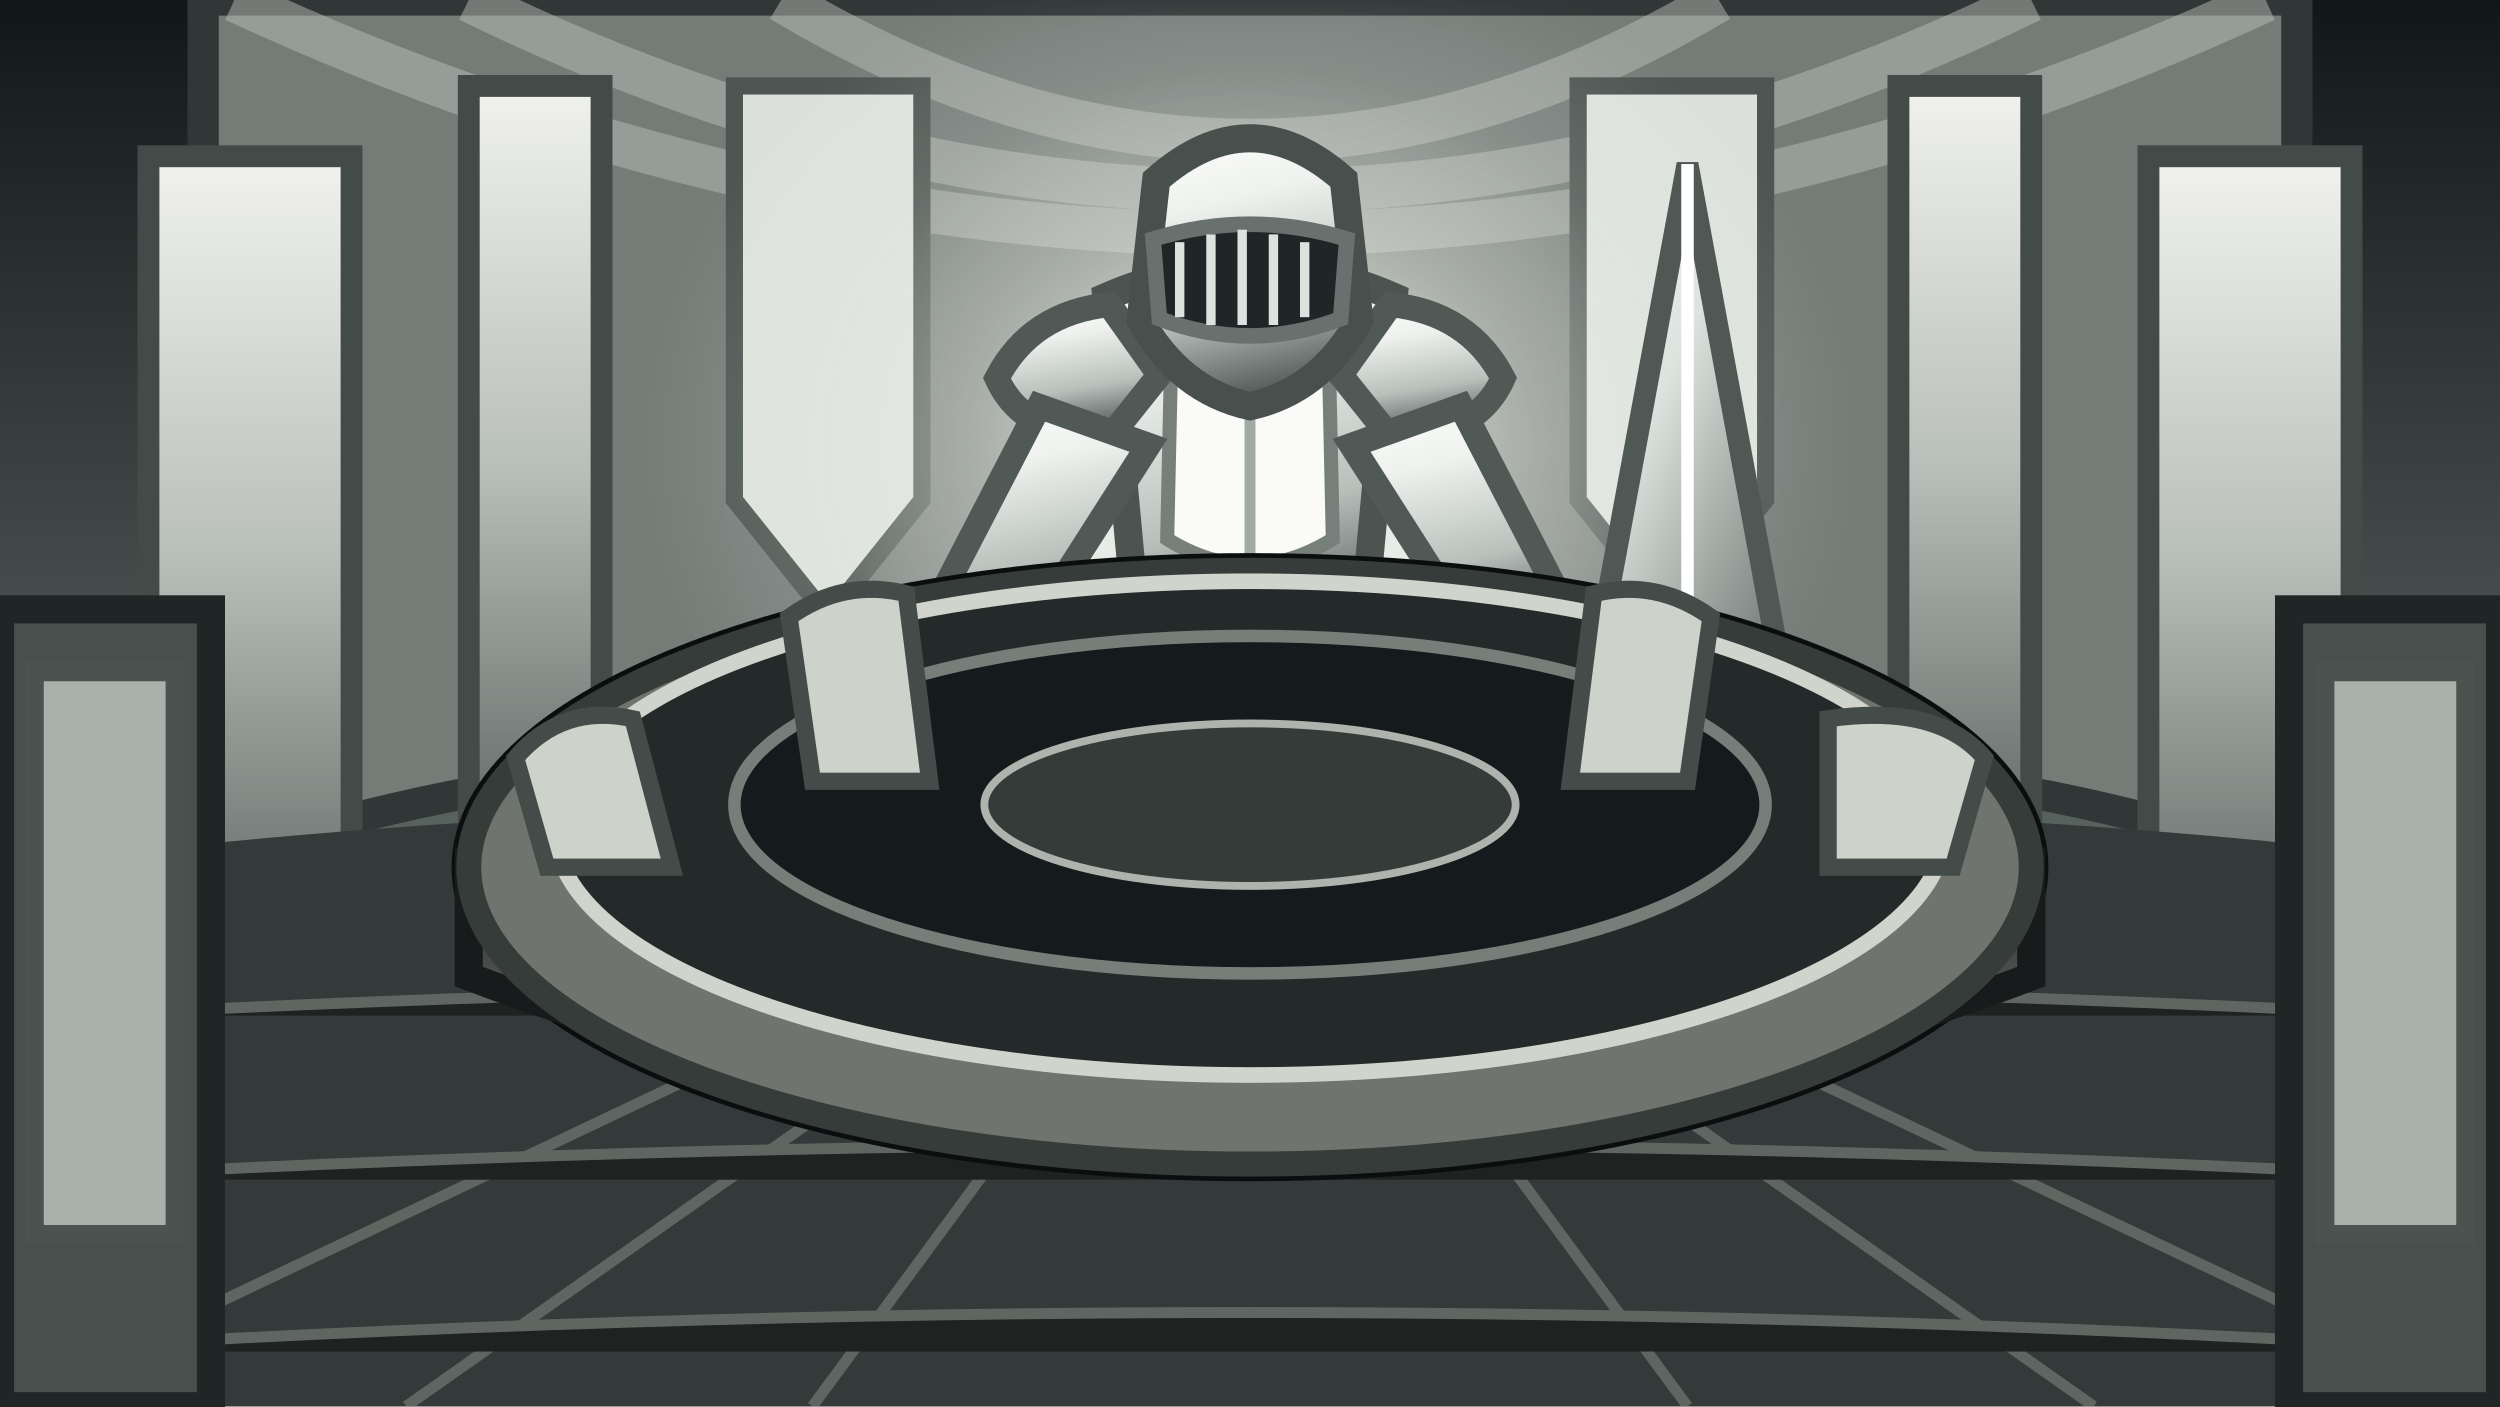
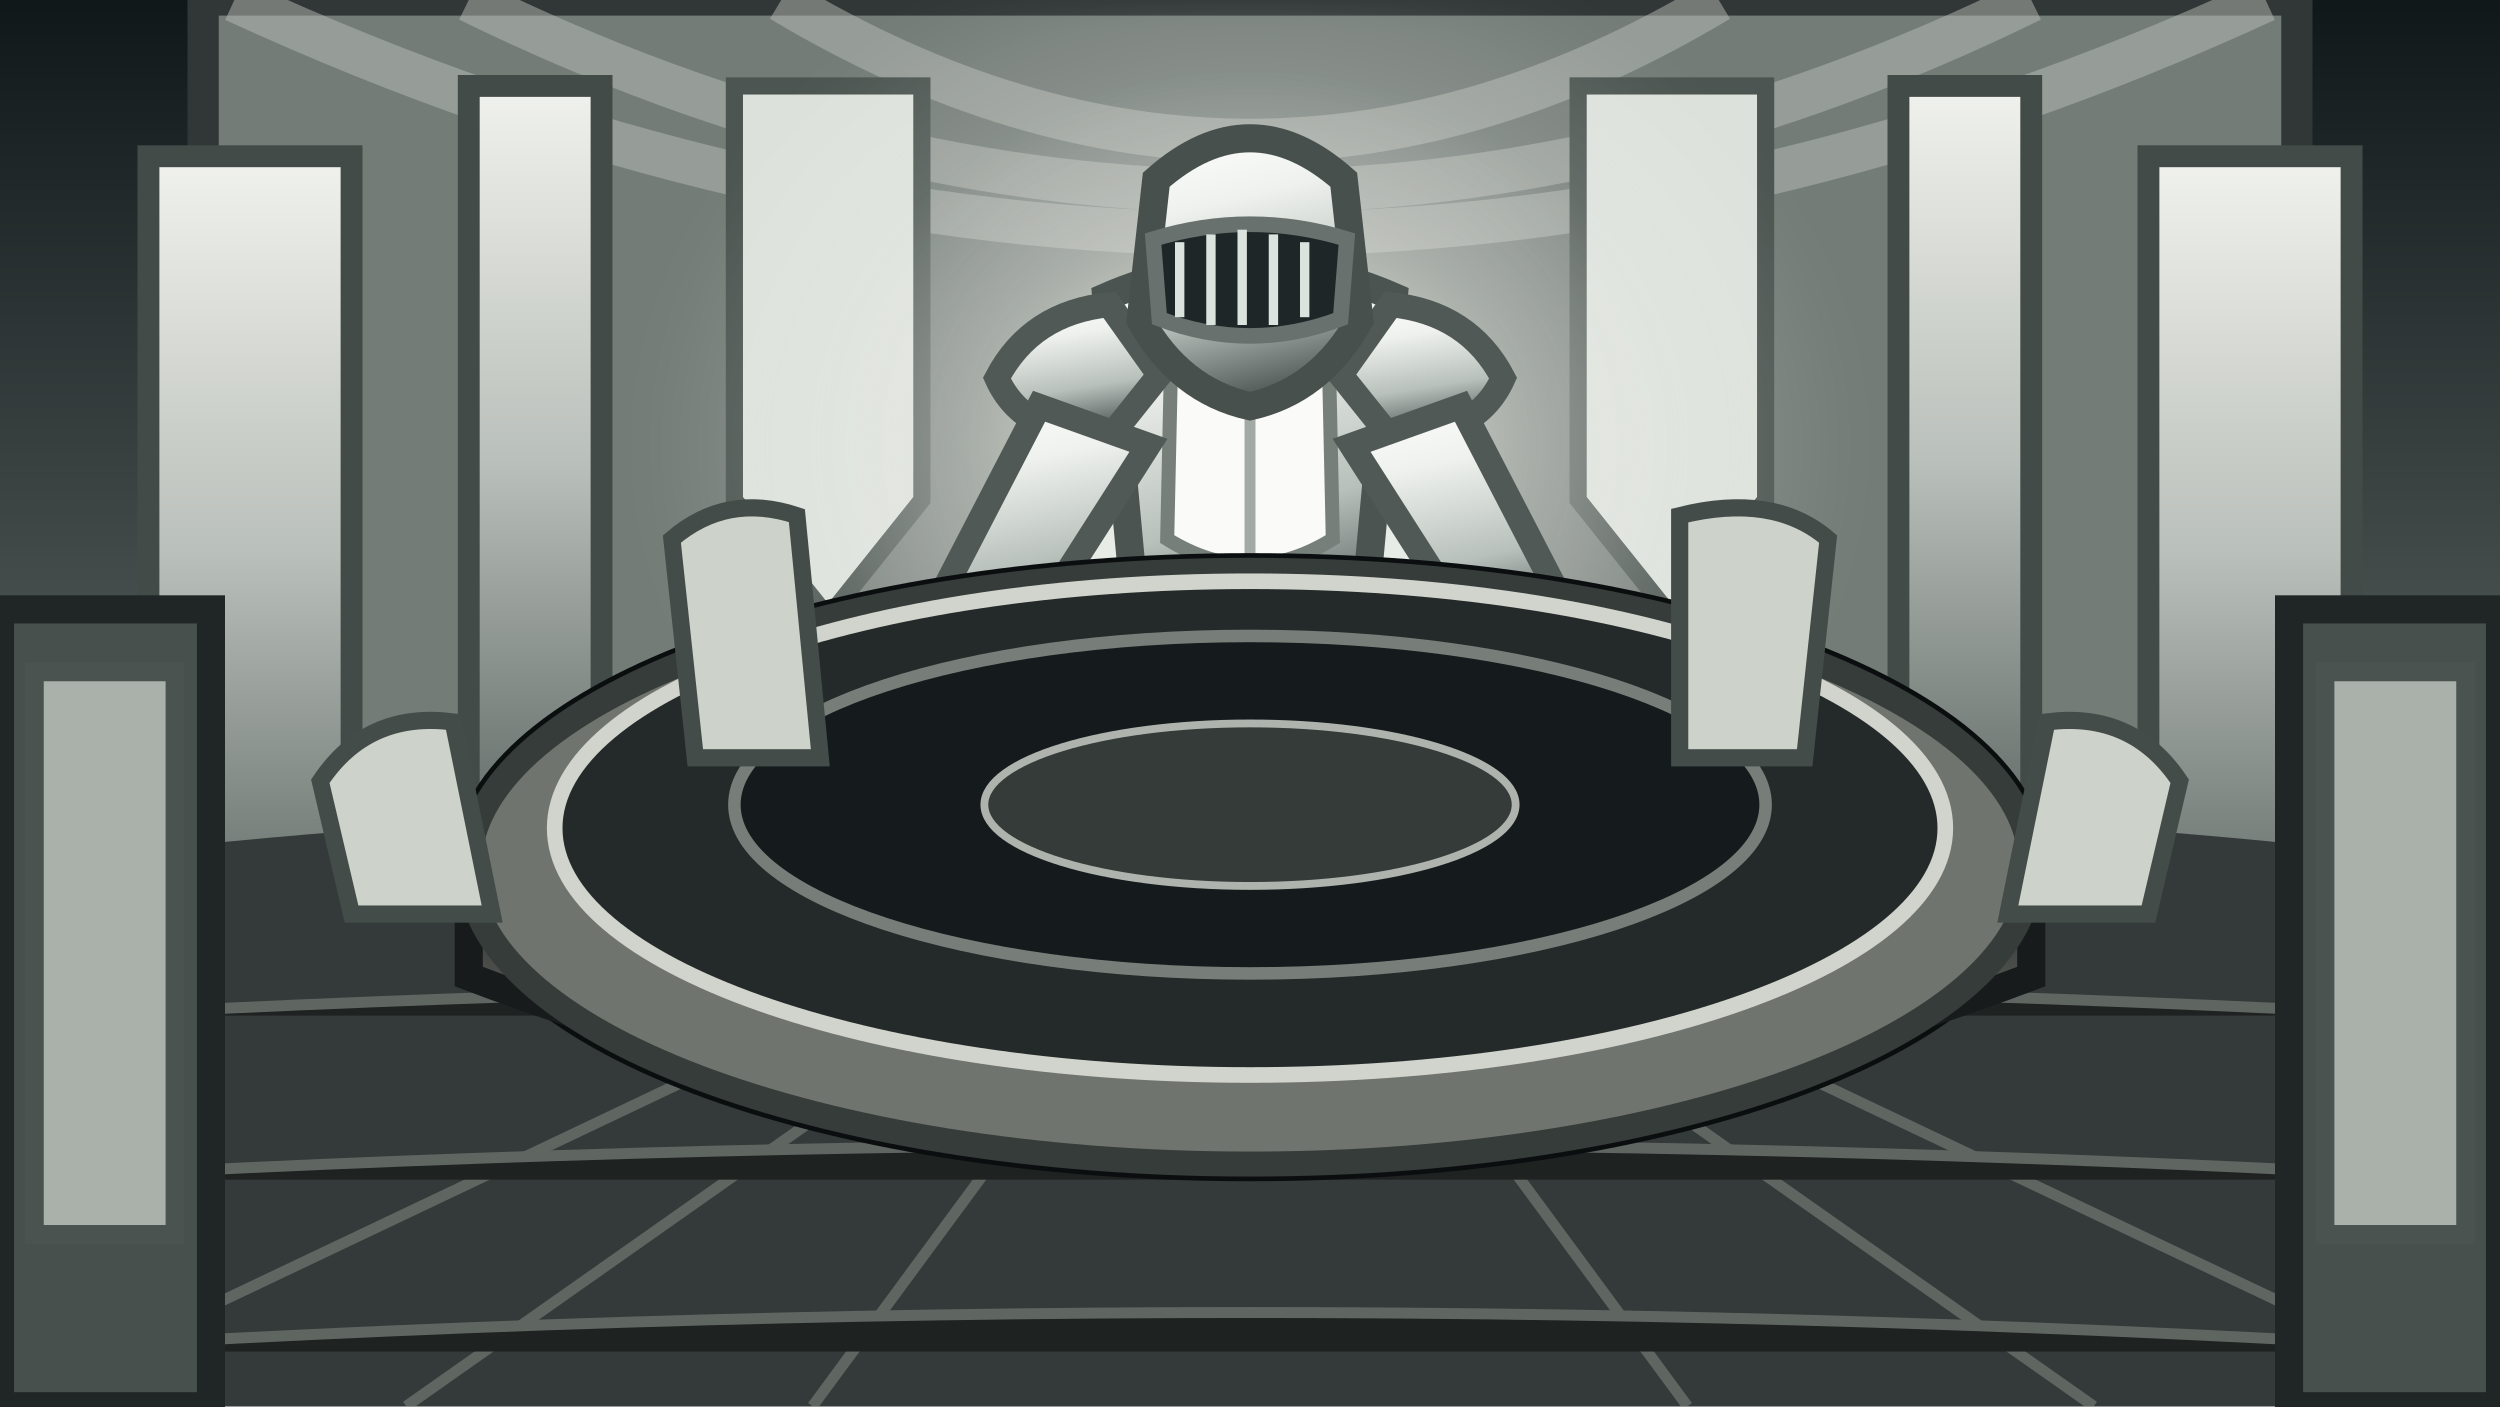
<svg xmlns="http://www.w3.org/2000/svg" viewBox="0 0 1600 900">
  <defs>
    <linearGradient id="wall" x2="0" y2="1">
      <stop stop-color="#11181a" />
      <stop offset=".6" stop-color="#596360" />
      <stop offset="1" stop-color="#202628" />
    </linearGradient>
    <linearGradient id="marble" x2="0" y2="1">
      <stop stop-color="#f1f2ed" />
      <stop offset=".5" stop-color="#b9bfba" />
      <stop offset="1" stop-color="#5f6865" />
    </linearGradient>
    <linearGradient id="wood" x2="0" y2="1">
      <stop stop-color="#292c2b" />
      <stop offset=".5" stop-color="#535753" />
      <stop offset="1" stop-color="#171a1a" />
    </linearGradient>
    <linearGradient id="armor" x2=".2" y2="1">
      <stop stop-color="#fff" />
      <stop offset=".3" stop-color="#eef1ed" />
      <stop offset=".7" stop-color="#b8c0bc" />
      <stop offset="1" stop-color="#59625f" />
    </linearGradient>
    <linearGradient id="blade" x2=".8" y2="1">
      <stop stop-color="#fff" />
      <stop offset=".45" stop-color="#dce2de" />
      <stop offset="1" stop-color="#7c8581" />
    </linearGradient>
    <radialGradient id="light">
      <stop stop-color="#fffef1" stop-opacity=".95" />
      <stop offset=".45" stop-color="#e8ebe2" stop-opacity=".3" />
      <stop offset="1" stop-color="#fff" stop-opacity="0" />
    </radialGradient>
    <filter id="shadow">
      <feGaussianBlur stdDeviation="12" />
    </filter>
  </defs>
  <rect width="1600" height="900" fill="url(#wall)" />
  <path d="M130 0H1470V555Q1260 470 800 470Q340 470 130 555Z" fill="#747c78" stroke="#303736" stroke-width="20" />
  <g fill="none" stroke="#b7bcb6" stroke-width="28" opacity=".5">
    <path d="M150 0Q800 300 1450 0" />
    <path d="M300 0Q800 245 1300 0" />
    <path d="M500 0Q800 180 1100 0" />
  </g>
  <g fill="url(#marble)" stroke="#434b48" stroke-width="14">
    <path d="M95 100H225V610H95Z" />
    <path d="M300 55H385V540H300Z" />
    <path d="M1215 55H1300V540H1215Z" />
    <path d="M1375 100H1505V610H1375Z" />
  </g>
  <g fill="#dce1db" stroke="#4c5551" stroke-width="11">
    <path d="M470 55H590V320L530 395L470 320Z" />
    <path d="M1010 55H1130V320L1070 395L1010 320Z" />
  </g>
  <ellipse cx="800" cy="285" rx="390" ry="330" fill="url(#light)" filter="url(#shadow)" />
  <ellipse cx="800" cy="285" rx="275" ry="240" fill="url(#light)" />
  <path d="M660 500Q685 325 710 235L740 190H860L890 235Q915 325 940 500L885 535H715Z" fill="#e8ece7" stroke="#505955" stroke-width="18" />
  <g fill="url(#armor)" stroke="#555e5a" stroke-width="16">
    <path d="M725 350L790 360L780 610H690L710 465Z" />
    <path d="M810 360L875 350L890 465L910 610H820Z" />
  </g>
  <g fill="#f8faf6" stroke="#606966" stroke-width="11">
    <path d="M708 455Q750 430 790 455L786 520Q748 540 705 510Z" />
    <path d="M810 455Q850 430 892 455L895 510Q852 540 814 520Z" />
  </g>
  <path d="M708 190Q800 150 892 190L872 405Q800 445 728 405Z" fill="url(#armor)" stroke="#4b5451" stroke-width="18" />
  <path d="M750 208Q800 228 850 208L853 345Q800 378 747 345Z" fill="#fafbf8" stroke="#777f7b" stroke-width="9" />
  <path d="M800 220V360" stroke="#a2aaa5" stroke-width="7" />
  <g fill="url(#armor)" stroke="#505955" stroke-width="16">
    <path d="M710 195Q660 200 638 242Q655 280 710 280L742 240Z" />
    <path d="M890 195Q940 200 962 242Q945 280 890 280L858 240Z" />
    <path d="M665 260L595 395L650 418L735 285Z" />
    <path d="M935 260L1005 395L950 418L865 285Z" />
  </g>
  <path d="M740 115Q800 62 860 115L870 205Q845 250 800 260Q755 250 730 205Z" fill="url(#armor)" stroke="#47504d" stroke-width="18" />
  <path d="M738 153Q800 134 862 153L858 204Q800 226 742 204Z" fill="#1e2628" stroke="#68716d" stroke-width="10" />
  <g stroke="#dce2dd" stroke-width="6">
    <path d="M755 155v48M775 150v58M795 147v61M815 150v58M835 155v48" />
  </g>
-   <path d="M1020 430L1080 105L1140 430L1100 415L1080 430L1060 415Z" fill="url(#blade)" stroke="#4f5855" stroke-width="14" />
-   <path d="M1080 105V410" stroke="#fff" stroke-width="8" />
-   <path d="M1000 425H1160V458H1000Z" fill="#edf1ec" stroke="#4b5451" stroke-width="12" />
-   <path d="M1057 458H1103V570H1057Z" fill="#707976" stroke="#474f4c" stroke-width="12" />
-   <path d="M1045 570Q1080 590 1115 570L1122 607Q1080 630 1038 607Z" fill="#e8ece7" stroke="#474f4c" stroke-width="11" />
  <path d="M0 555Q390 505 800 520Q1210 505 1600 555V900H0Z" fill="#343a39" />
  <g stroke="#9ca19b" stroke-width="7" opacity=".42">
    <path d="M0 900L800 520M260 900L800 520M520 900L800 520M1080 900L800 520M1340 900L800 520M1600 900L800 520" />
    <path d="M50 650Q800 610 1550 650M10 755Q800 710 1590 755M0 865Q800 815 1600 865" />
  </g>
  <ellipse cx="800" cy="555" rx="500" ry="190" fill="#111516" stroke="#0b0e0f" stroke-width="22" />
  <path d="M300 555Q800 745 1300 555V625Q800 815 300 625Z" fill="url(#wood)" stroke="#171b1b" stroke-width="18" />
  <ellipse cx="800" cy="555" rx="500" ry="190" fill="#70746e" stroke="#363c3a" stroke-width="16" />
  <ellipse cx="800" cy="530" rx="445" ry="158" fill="#242a29" stroke="#d0d4cc" stroke-width="10" />
  <ellipse cx="800" cy="515" rx="330" ry="108" fill="#151b1c" stroke="#777e79" stroke-width="8" />
  <ellipse cx="800" cy="515" rx="170" ry="52" fill="#343b39" stroke="#aeb4ad" stroke-width="5" />
  <g fill="#cdd2cb" stroke="#444c49" stroke-width="11">
-     <path d="M330 485Q360 450 405 460L430 555H350Z" />
-     <path d="M505 395Q540 370 580 380L595 500H520Z" />
-     <path d="M1020 380Q1060 370 1095 395L1080 500H1005Z" />
-     <path d="M1170 460Q1240 450 1270 485L1250 555H1170Z" />
+     <path d="M205 500Q235 455 290 462L315 585H225Z" />
+     <path d="M430 345Q465 315 510 330L525 485H445Z" />
+     <path d="M1075 330Q1135 315 1170 345L1155 485H1075Z" />
+     <path d="M1310 462Q1365 455 1395 500L1375 585H1285Z" />
  </g>
  <g fill="#48504d" stroke="#202526" stroke-width="18">
    <path d="M0 390H135V900H0Z" />
    <path d="M1465 390H1600V900H1465Z" />
  </g>
  <g fill="#aab0aa" stroke="#4b5350" stroke-width="12">
    <path d="M22 430H112V790H22Z" />
    <path d="M1488 430H1578V790H1488Z" />
  </g>
</svg>
